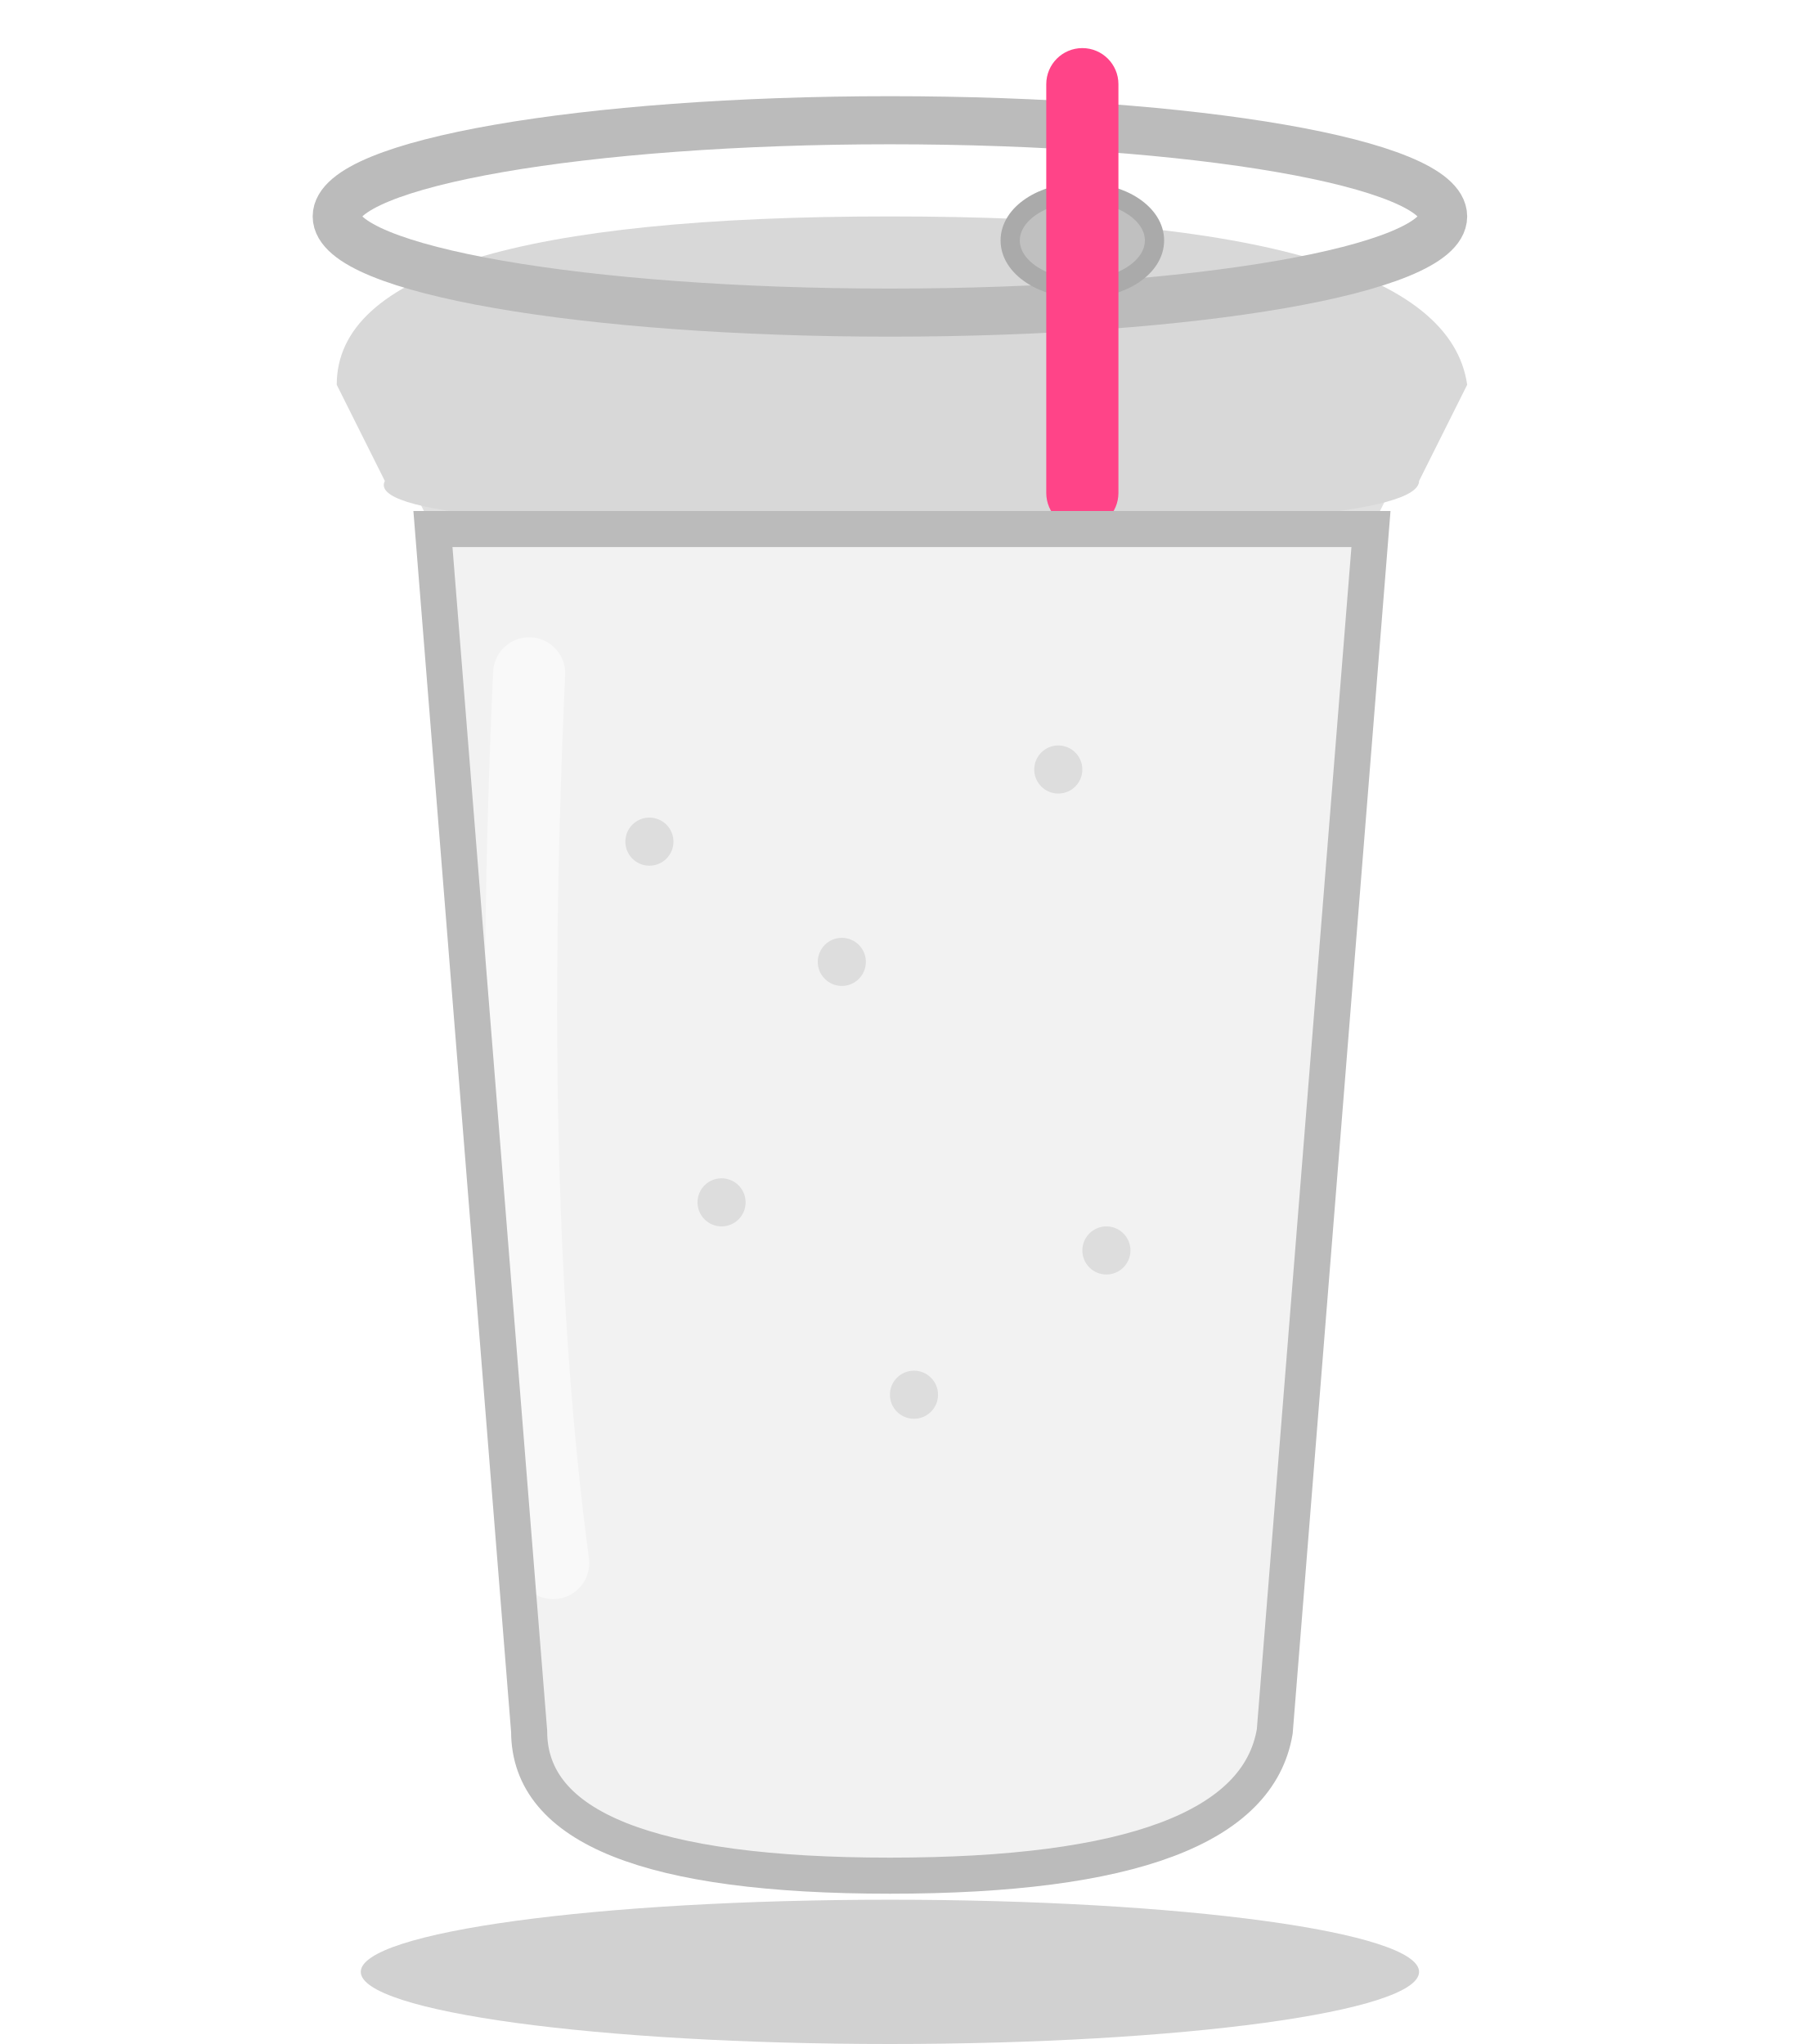
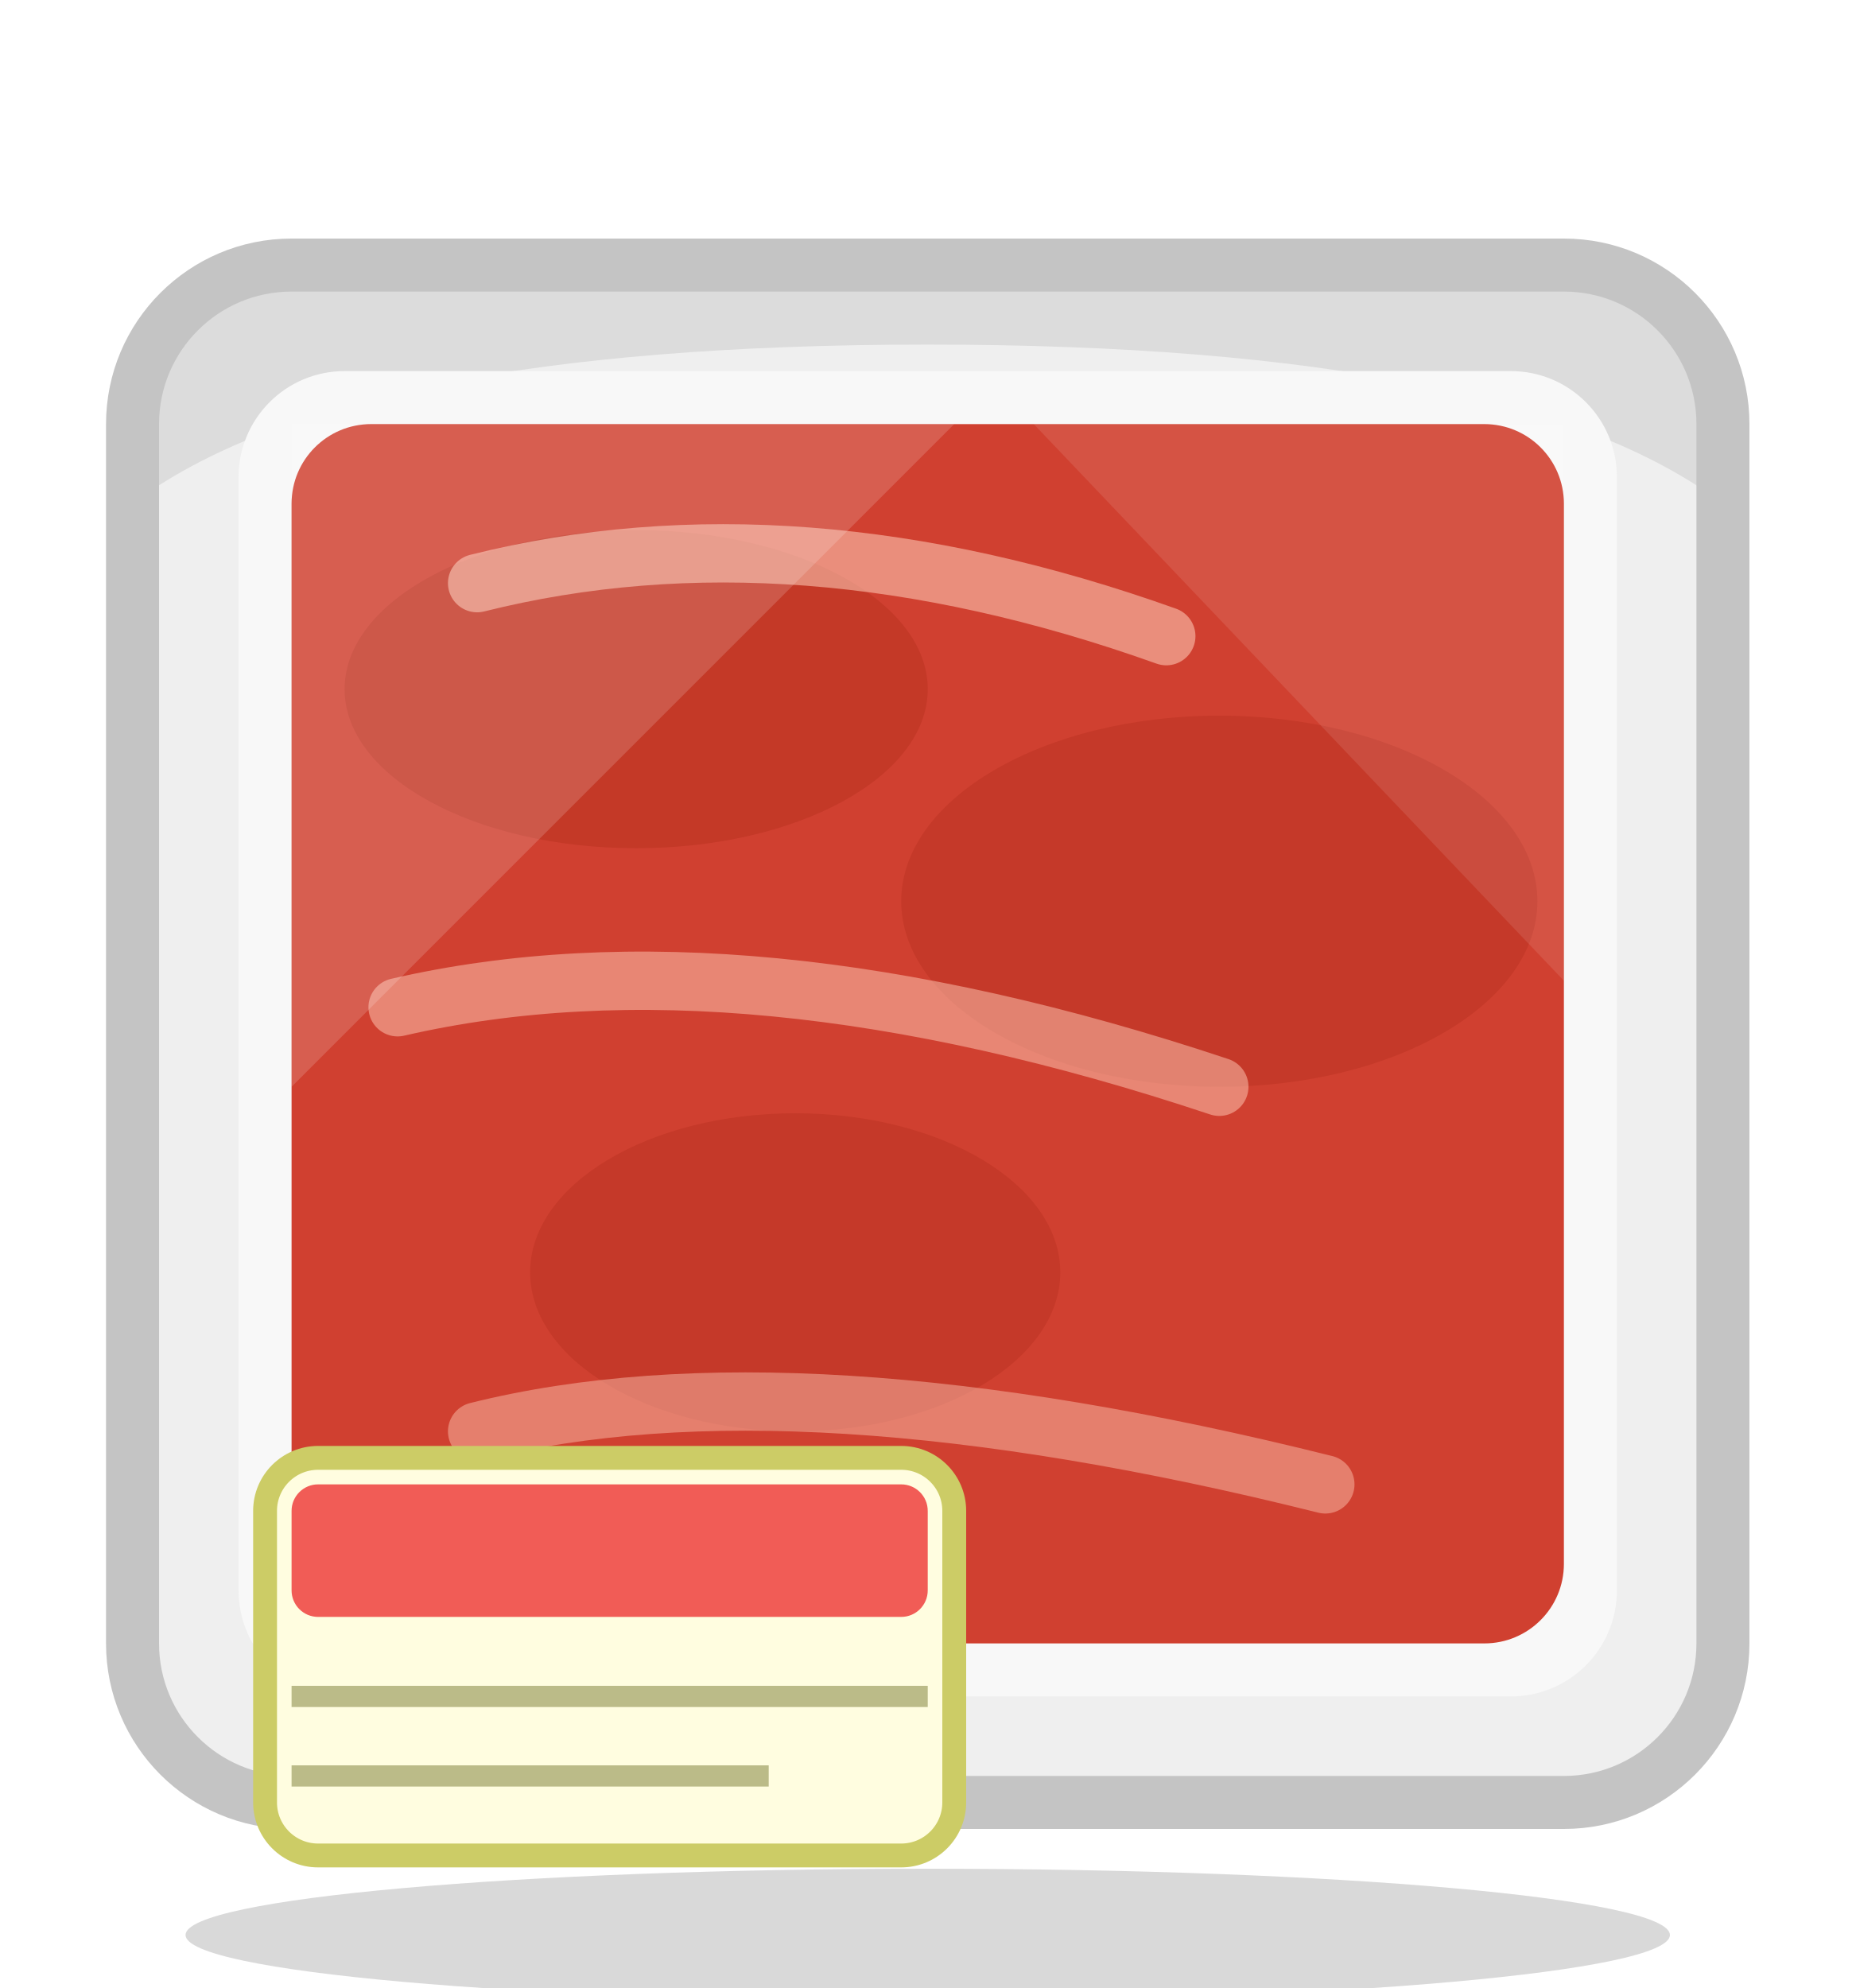
- <svg xmlns="http://www.w3.org/2000/svg" viewBox="0 0 75 85">
-   <ellipse cx="37" cy="82" rx="22" ry="3" fill="rgba(0,0,0,0.18)" />
-   <path d="M18,22 L22,72 Q22,78 37,78 Q52,78 53,72 L57,22 Z" fill="#F2F2F2" />
-   <path d="M16,18 Q16,12 37,12 Q58,12 59,18 L57,22 L18,22 Z" fill="#E0E0E0" />
-   <path d="M14,16 Q14,9 37,9 Q60,9 61,16 L59,20 Q59,22 37,22 Q15,22 16,20 Z" fill="#D8D8D8" />
-   <ellipse cx="37" cy="9" rx="23" ry="4" fill="none" stroke="#BBBBBB" stroke-width="2" />
-   <ellipse cx="45" cy="10" rx="3" ry="2" fill="#C0C0C0" stroke="#AAAAAA" stroke-width="0.8" />
-   <rect x="43.5" y="2" width="3" height="20" rx="1.5" fill="#FF4488" />
-   <circle cx="27" cy="35" r="1" fill="#DDDDDD" />
-   <circle cx="35" cy="40" r="1" fill="#DDDDDD" />
-   <circle cx="44" cy="32" r="1" fill="#DDDDDD" />
-   <circle cx="30" cy="50" r="1" fill="#DDDDDD" />
-   <circle cx="46" cy="52" r="1" fill="#DDDDDD" />
-   <circle cx="38" cy="58" r="1" fill="#DDDDDD" />
-   <path d="M22,28 Q21,50 23,65" fill="none" stroke="rgba(255,255,255,0.5)" stroke-width="3" stroke-linecap="round" />
-   <path d="M18,22 L22,72 Q22,78 37,78 Q52,78 53,72 L57,22 Z" fill="none" stroke="#BBBBBB" stroke-width="1.5" />
+ <svg xmlns="http://www.w3.org/2000/svg" viewBox="0 0 70 75">
+   <ellipse cx="35" cy="73" rx="28" ry="2.5" fill="rgba(0,0,0,0.15)" />
+   <rect x="5" y="10" width="60" height="58" rx="6" fill="#EFEFEF" />
+   <path d="M11,10 L59,10 Q65,10 65,16 L65,19 Q57,13 35,13 Q13,13 5,19 L5,16 Q5,10 11,10 Z" fill="#DCDCDC" />
+   <rect x="9" y="14" width="52" height="50" rx="4" fill="#F8F8F8" />
+   <rect x="11" y="16" width="48" height="46" rx="3" fill="#D04030" />
+   <ellipse cx="24" cy="26" rx="11" ry="6" fill="#BC3322" opacity="0.6" />
+   <ellipse cx="46" cy="34" rx="12" ry="7" fill="#BC3322" opacity="0.55" />
+   <ellipse cx="30" cy="48" rx="10" ry="6" fill="#BC3322" opacity="0.55" />
+   <path d="M18,22 Q30,19 44,24" stroke="rgba(255,205,185,0.55)" stroke-width="2.2" fill="none" stroke-linecap="round" />
+   <path d="M15,38 Q28,35 46,41" stroke="rgba(255,205,185,0.5)" stroke-width="2.2" fill="none" stroke-linecap="round" />
+   <path d="M18,54 Q30,51 50,56" stroke="rgba(255,205,185,0.45)" stroke-width="2.2" fill="none" stroke-linecap="round" />
+   <polygon points="11,16 36,16 11,41" fill="rgba(255,255,255,0.16)" />
+   <polygon points="59,16 59,37 39,16" fill="rgba(255,255,255,0.1)" />
+   <rect x="5" y="10" width="60" height="58" rx="6" fill="none" stroke="#C4C4C4" stroke-width="2" />
+   <rect x="10" y="55" width="26" height="15" rx="2" fill="#FFFDE0" stroke="#CCCC66" stroke-width="0.9" />
+   <rect x="11" y="56" width="24" height="5" rx="1" fill="#EE3333" opacity="0.8" />
+   <line x1="11" y1="64" x2="35" y2="64" stroke="#BBBB88" stroke-width="0.8" />
+   <line x1="11" y1="67" x2="29" y2="67" stroke="#BBBB88" stroke-width="0.8" />
</svg>
